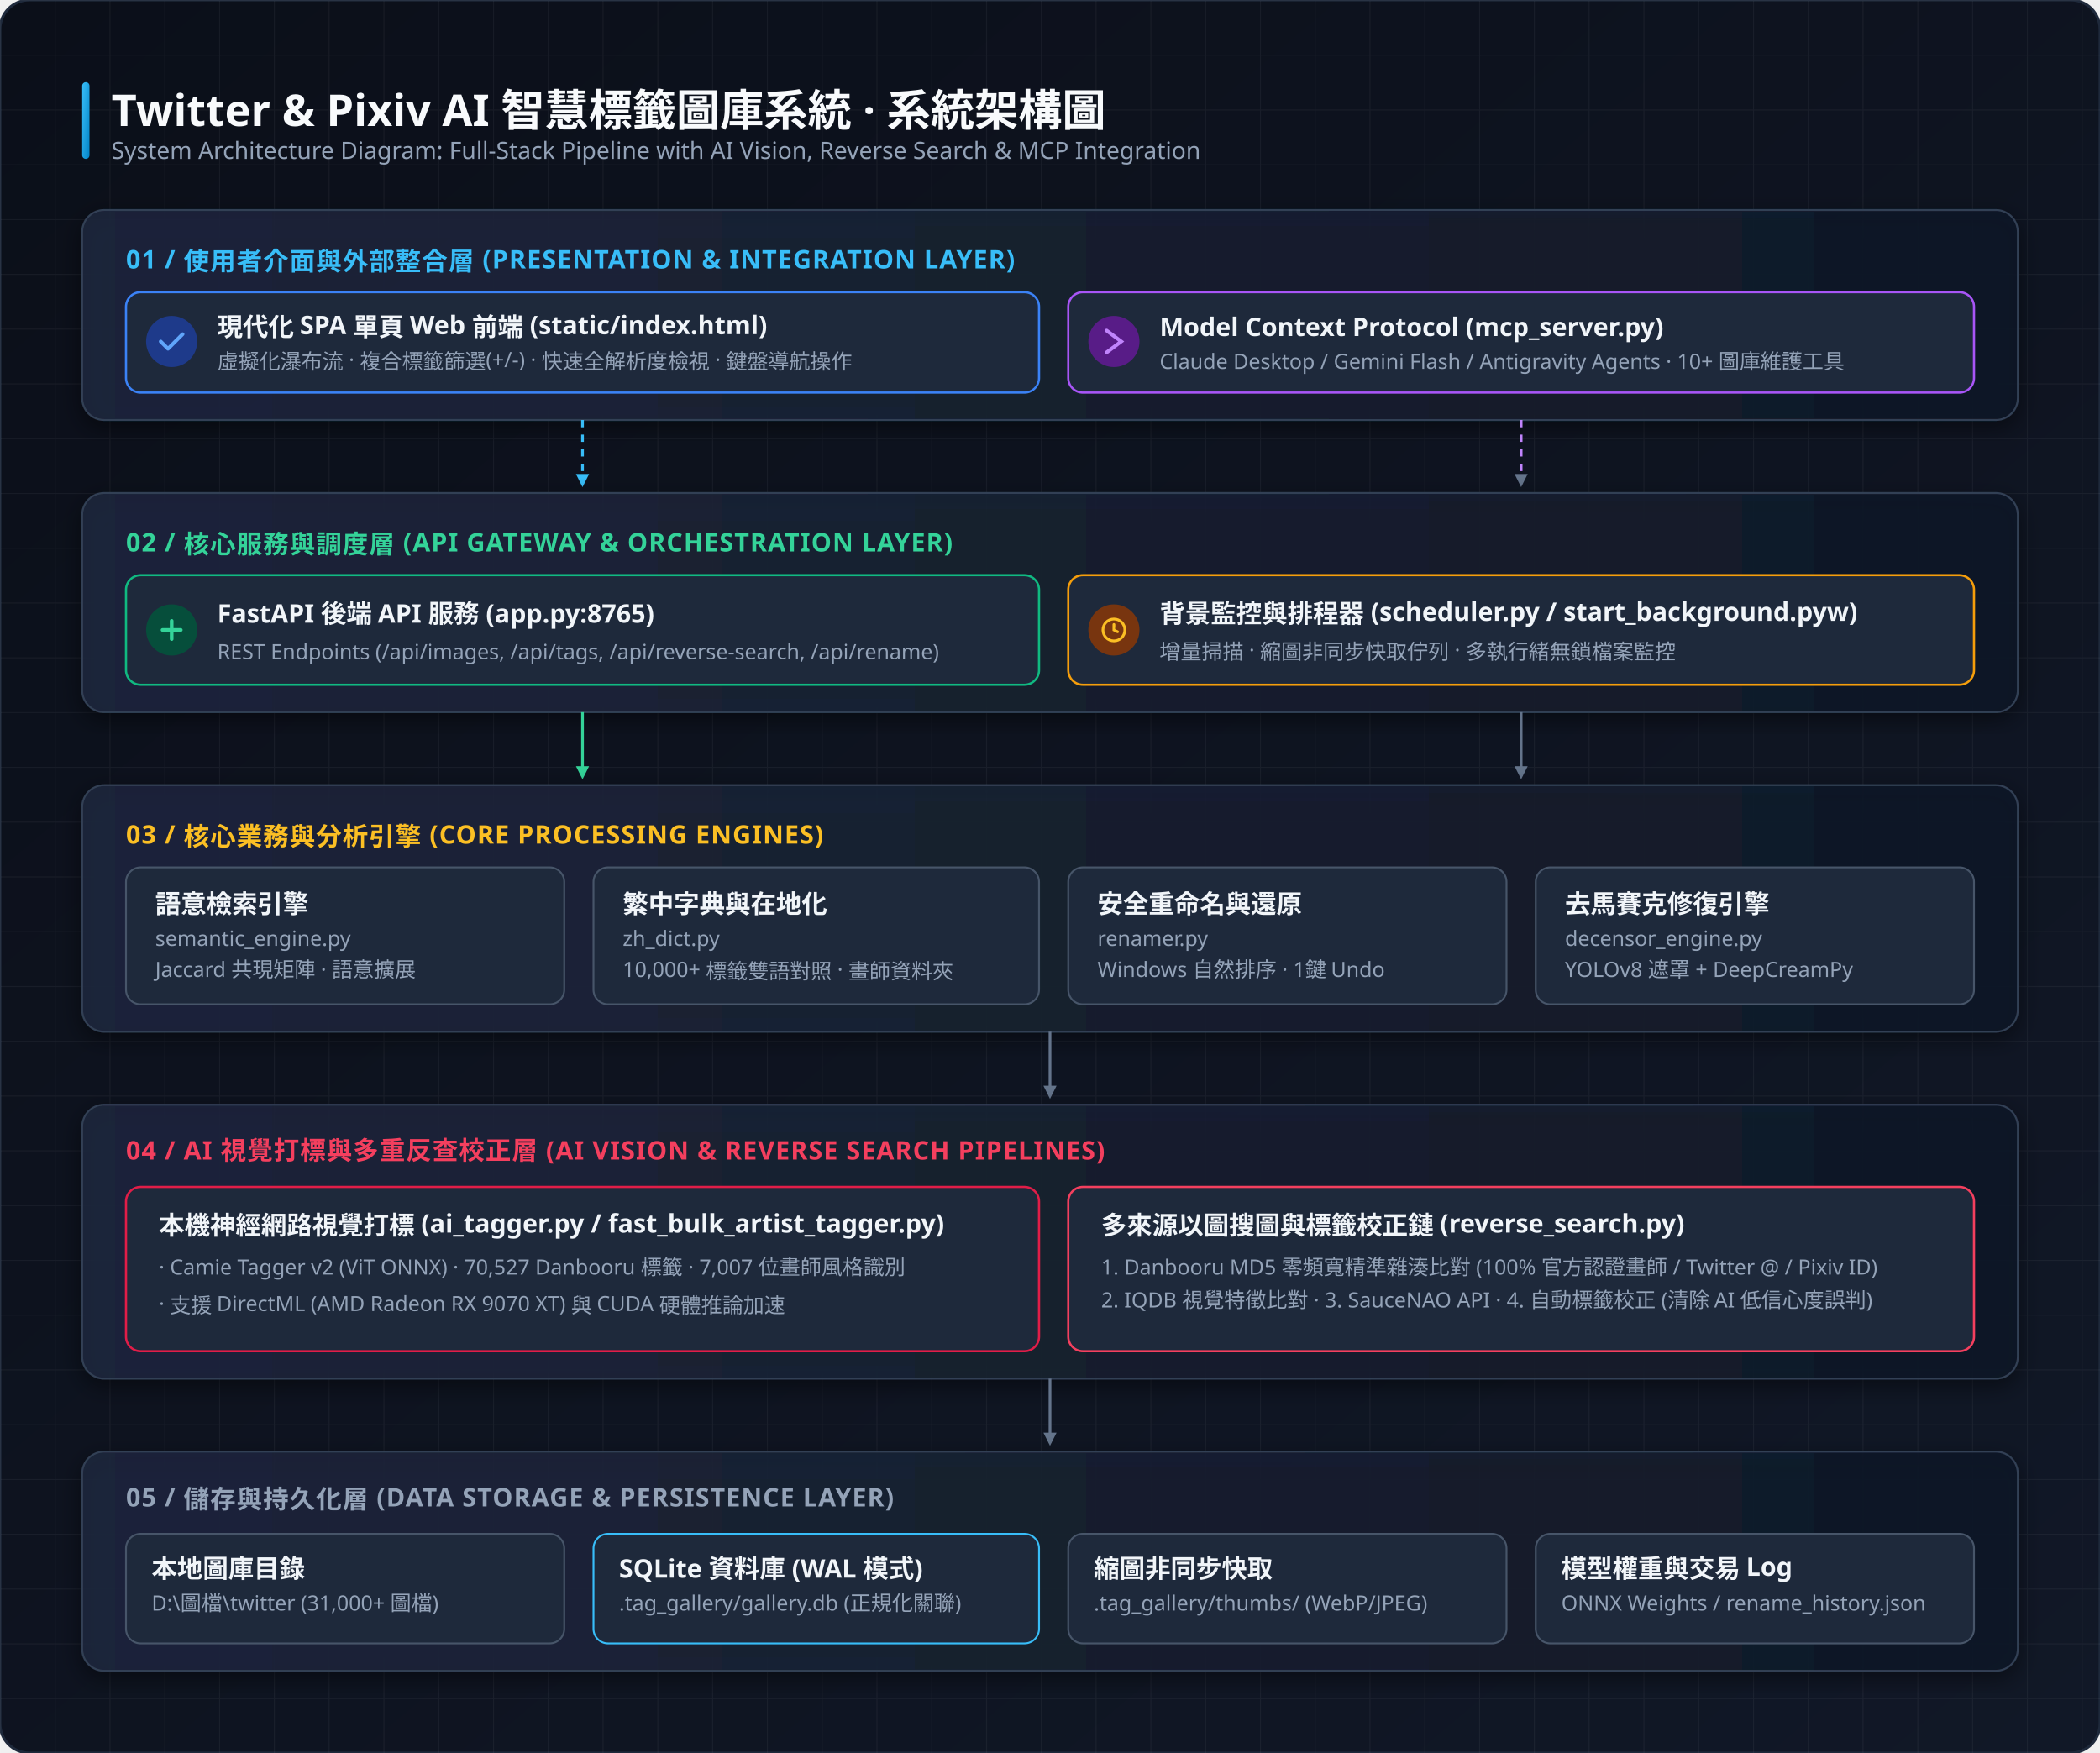
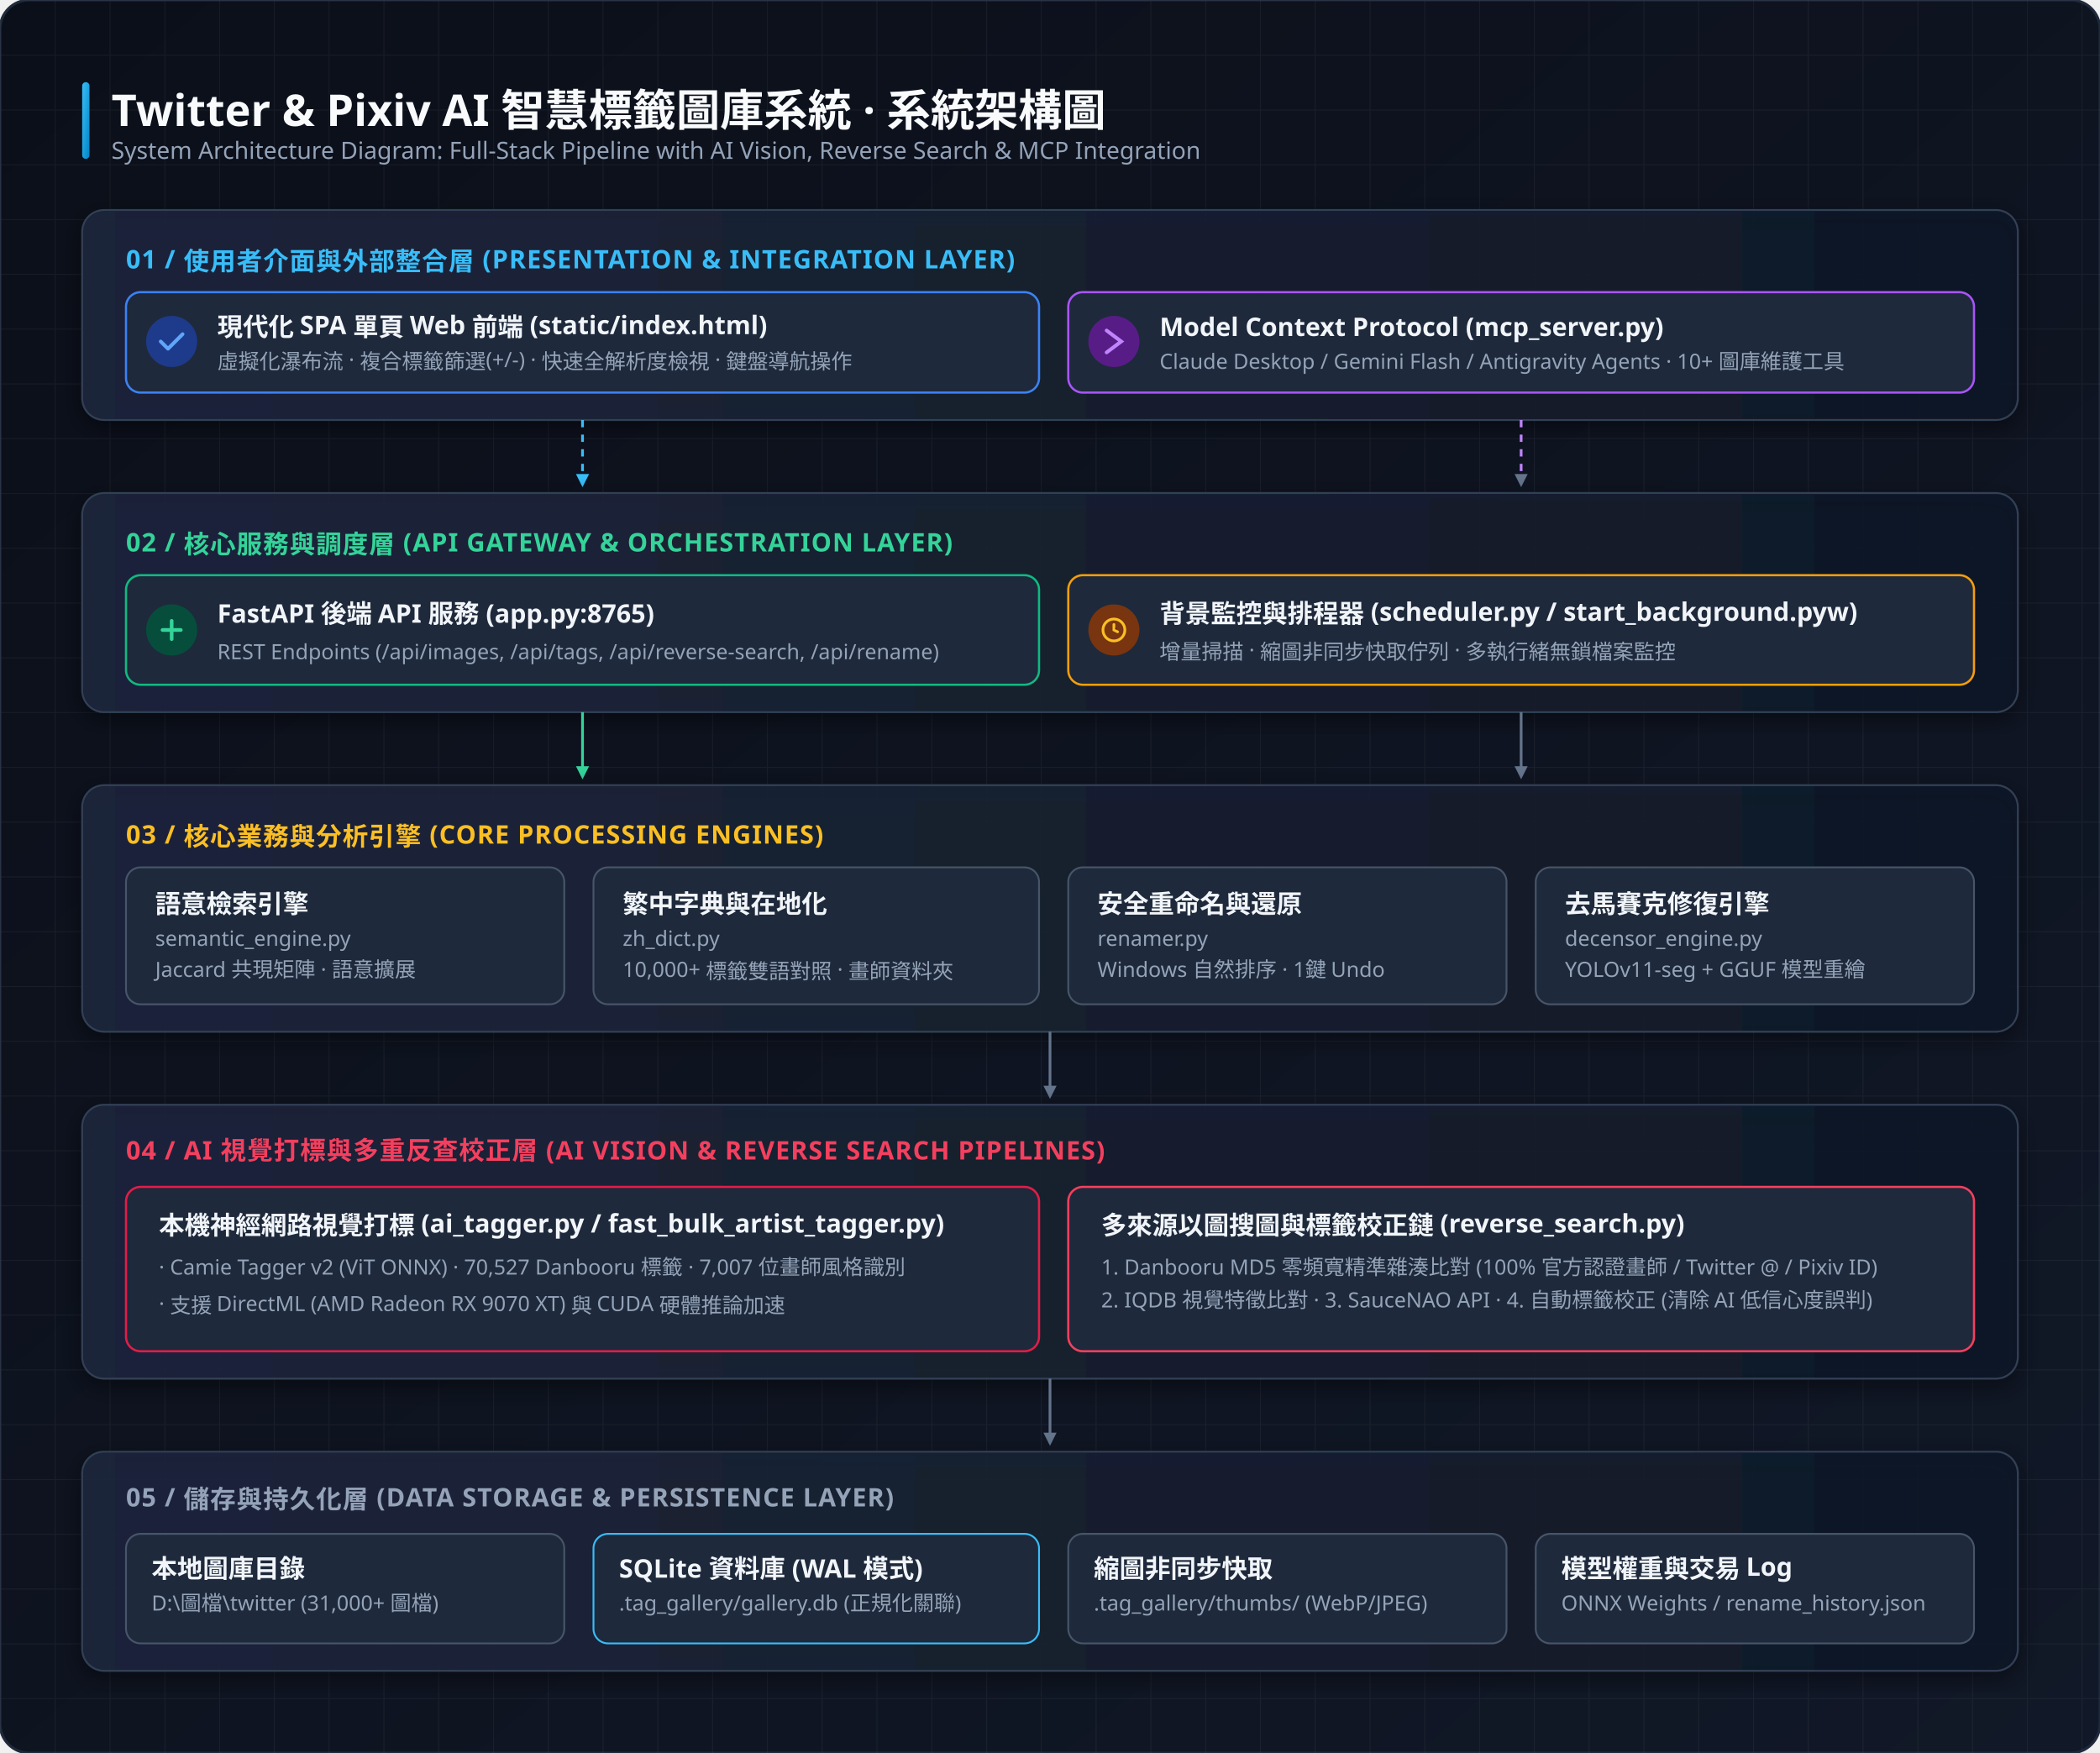
<svg xmlns="http://www.w3.org/2000/svg" viewBox="0 0 1150 960" width="100%" height="100%">
  <defs>
    <linearGradient id="bgGrad" x1="0%" y1="0%" x2="100%" y2="100%">
      <stop offset="0%" stop-color="#0b0f19" />
      <stop offset="100%" stop-color="#111827" />
    </linearGradient>
    <linearGradient id="layerGrad1" x1="0%" y1="0%" x2="100%" y2="0%">
      <stop offset="0%" stop-color="#1e293b" stop-opacity="0.9" />
      <stop offset="100%" stop-color="#0f172a" stop-opacity="0.9" />
    </linearGradient>
    <linearGradient id="accentBlue" x1="0%" y1="0%" x2="100%" y2="100%">
      <stop offset="0%" stop-color="#38bdf8" />
      <stop offset="100%" stop-color="#0284c7" />
    </linearGradient>
    <linearGradient id="accentPurple" x1="0%" y1="0%" x2="100%" y2="100%">
      <stop offset="0%" stop-color="#c084fc" />
      <stop offset="100%" stop-color="#7e22ce" />
    </linearGradient>
    <linearGradient id="accentEmerald" x1="0%" y1="0%" x2="100%" y2="100%">
      <stop offset="0%" stop-color="#34d399" />
      <stop offset="100%" stop-color="#059669" />
    </linearGradient>
    <linearGradient id="accentAmber" x1="0%" y1="0%" x2="100%" y2="100%">
      <stop offset="0%" stop-color="#fbbf24" />
      <stop offset="100%" stop-color="#d97706" />
    </linearGradient>
    <linearGradient id="accentRose" x1="0%" y1="0%" x2="100%" y2="100%">
      <stop offset="0%" stop-color="#fb7185" />
      <stop offset="100%" stop-color="#e11d48" />
    </linearGradient>
    <filter id="cardShadow" x="-10%" y="-10%" width="120%" height="120%">
      <feDropShadow dx="0" dy="4" stdDeviation="6" flood-color="#000000" flood-opacity="0.5" />
    </filter>
    <filter id="glow" x="-20%" y="-20%" width="140%" height="140%">
      <feGaussianBlur stdDeviation="4" result="blur" />
      <feComposite in="SourceGraphic" in2="blur" operator="over" />
    </filter>
    <marker id="arrow" viewBox="0 0 10 10" refX="6" refY="5" markerWidth="6" markerHeight="6" orient="auto-start-reverse">
      <path d="M 0 1 L 8 5 L 0 9 z" fill="#64748b" />
    </marker>
    <marker id="arrow-blue" viewBox="0 0 10 10" refX="6" refY="5" markerWidth="6" markerHeight="6" orient="auto-start-reverse">
      <path d="M 0 1 L 8 5 L 0 9 z" fill="#38bdf8" />
    </marker>
    <marker id="arrow-emerald" viewBox="0 0 10 10" refX="6" refY="5" markerWidth="6" markerHeight="6" orient="auto-start-reverse">
      <path d="M 0 1 L 8 5 L 0 9 z" fill="#34d399" />
    </marker>
  </defs>
  <style>
    .title { font-family: 'Segoe UI', system-ui, -apple-system, sans-serif; font-weight: 700; fill: #f8fafc; font-size: 24px; }
    .subtitle { font-family: 'Segoe UI', system-ui, -apple-system, sans-serif; font-size: 13px; fill: #94a3b8; }
    .layer-header { font-family: 'Segoe UI', system-ui, -apple-system, sans-serif; font-weight: 700; font-size: 14px; letter-spacing: 0.5px; }
    .card-title { font-family: 'Segoe UI', system-ui, -apple-system, sans-serif; font-weight: 600; font-size: 14px; fill: #f1f5f9; }
    .card-desc { font-family: 'Segoe UI', system-ui, -apple-system, sans-serif; font-size: 11.5px; fill: #94a3b8; line-height: 1.4; }
    .badge-text { font-family: 'Segoe UI', monospace; font-size: 10px; font-weight: 600; }
    .conn-label { font-family: 'Segoe UI', system-ui, sans-serif; font-size: 11px; fill: #64748b; font-weight: 500; }
  </style>
  <rect width="1150" height="960" rx="16" fill="url(#bgGrad)" stroke="#1e293b" stroke-width="1.5" />
  <g opacity="0.05">
    <pattern id="grid" width="30" height="30" patternUnits="userSpaceOnUse">
      <path d="M 30 0 L 0 0 0 30" fill="none" stroke="#ffffff" stroke-width="1" />
    </pattern>
    <rect width="1150" height="960" fill="url(#grid)" />
  </g>
  <g transform="translate(45, 45)">
    <rect x="0" y="0" width="4" height="42" fill="url(#accentBlue)" rx="2" />
    <text x="16" y="24" class="title">Twitter &amp; Pixiv AI 智慧標籤圖庫系統 · 系統架構圖</text>
    <text x="16" y="42" class="subtitle">System Architecture Diagram: Full-Stack Pipeline with AI Vision, Reverse Search &amp; MCP Integration</text>
  </g>
  <g transform="translate(45, 115)">
    <rect width="1060" height="115" rx="12" fill="url(#layerGrad1)" stroke="#334155" stroke-width="1" filter="url(#cardShadow)" />
    <text x="24" y="32" class="layer-header" fill="#38bdf8">01 / 使用者介面與外部整合層 (PRESENTATION &amp; INTEGRATION LAYER)</text>
    <g transform="translate(24, 45)">
      <rect width="500" height="55" rx="8" fill="#1e293b" stroke="#3b82f6" stroke-width="1.2" />
      <circle cx="25" cy="27" r="14" fill="#1e3a8a" />
      <path d="M19 27 L23 31 L31 23" stroke="#60a5fa" stroke-width="2" fill="none" stroke-linecap="round" stroke-linejoin="round" />
      <text x="50" y="24" class="card-title">現代化 SPA 單頁 Web 前端 (static/index.html)</text>
      <text x="50" y="42" class="card-desc">虛擬化瀑布流 · 複合標籤篩選(+/-) · 快速全解析度檢視 · 鍵盤導航操作</text>
    </g>
    <g transform="translate(540, 45)">
      <rect width="496" height="55" rx="8" fill="#1e293b" stroke="#a855f7" stroke-width="1.2" />
      <circle cx="25" cy="27" r="14" fill="#581c87" />
      <path d="M21 21 L29 27 L21 33" stroke="#c084fc" stroke-width="2" fill="none" stroke-linecap="round" />
      <text x="50" y="24" class="card-title">Model Context Protocol (mcp_server.py)</text>
      <text x="50" y="42" class="card-desc">Claude Desktop / Gemini Flash / Antigravity Agents · 10+ 圖庫維護工具</text>
    </g>
  </g>
  <path d="M 319 230 L 319 265" stroke="#38bdf8" stroke-width="1.5" stroke-dasharray="4,4" marker-end="url(#arrow-blue)" />
  <path d="M 833 230 L 833 265" stroke="#c084fc" stroke-width="1.5" stroke-dasharray="4,4" marker-end="url(#arrow)" />
  <g transform="translate(45, 270)">
    <rect width="1060" height="120" rx="12" fill="url(#layerGrad1)" stroke="#334155" stroke-width="1" filter="url(#cardShadow)" />
    <text x="24" y="32" class="layer-header" fill="#34d399">02 / 核心服務與調度層 (API GATEWAY &amp; ORCHESTRATION LAYER)</text>
    <g transform="translate(24, 45)">
      <rect width="500" height="60" rx="8" fill="#1e293b" stroke="#10b981" stroke-width="1.2" />
      <circle cx="25" cy="30" r="14" fill="#064e3b" />
      <path d="M20 30 H30 M25 25 V35" stroke="#34d399" stroke-width="2" stroke-linecap="round" />
      <text x="50" y="26" class="card-title">FastAPI 後端 API 服務 (app.py:8765)</text>
      <text x="50" y="46" class="card-desc">REST Endpoints (/api/images, /api/tags, /api/reverse-search, /api/rename)</text>
    </g>
    <g transform="translate(540, 45)">
      <rect width="496" height="60" rx="8" fill="#1e293b" stroke="#f59e0b" stroke-width="1.2" />
      <circle cx="25" cy="30" r="14" fill="#78350f" />
      <circle cx="25" cy="30" r="6" stroke="#fbbf24" stroke-width="1.5" fill="none" />
      <path d="M25 27 V30 L27 31" stroke="#fbbf24" stroke-width="1.5" stroke-linecap="round" />
      <text x="50" y="26" class="card-title">背景監控與排程器 (scheduler.py / start_background.pyw)</text>
      <text x="50" y="46" class="card-desc">增量掃描 · 縮圖非同步快取佇列 · 多執行緒無鎖檔案監控</text>
    </g>
  </g>
  <path d="M 319 390 L 319 425" stroke="#34d399" stroke-width="1.5" marker-end="url(#arrow-emerald)" />
  <path d="M 833 390 L 833 425" stroke="#64748b" stroke-width="1.5" marker-end="url(#arrow)" />
  <g transform="translate(45, 430)">
    <rect width="1060" height="135" rx="12" fill="url(#layerGrad1)" stroke="#334155" stroke-width="1" filter="url(#cardShadow)" />
    <text x="24" y="32" class="layer-header" fill="#fbbf24">03 / 核心業務與分析引擎 (CORE PROCESSING ENGINES)</text>
    <g transform="translate(24, 45)">
      <rect width="240" height="75" rx="8" fill="#1e293b" stroke="#475569" stroke-width="1" />
      <text x="16" y="25" class="card-title" fill="#f8fafc">語意檢索引擎</text>
      <text x="16" y="43" class="card-desc">semantic_engine.py</text>
      <text x="16" y="60" class="card-desc">Jaccard 共現矩陣 · 語意擴展</text>
    </g>
    <g transform="translate(280, 45)">
      <rect width="244" height="75" rx="8" fill="#1e293b" stroke="#475569" stroke-width="1" />
      <text x="16" y="25" class="card-title" fill="#f8fafc">繁中字典與在地化</text>
      <text x="16" y="43" class="card-desc">zh_dict.py</text>
      <text x="16" y="60" class="card-desc">10,000+ 標籤雙語對照 · 畫師資料夾</text>
    </g>
    <g transform="translate(540, 45)">
      <rect width="240" height="75" rx="8" fill="#1e293b" stroke="#475569" stroke-width="1" />
      <text x="16" y="25" class="card-title" fill="#f8fafc">安全重命名與還原</text>
      <text x="16" y="43" class="card-desc">renamer.py</text>
      <text x="16" y="60" class="card-desc">Windows 自然排序 · 1鍵 Undo</text>
    </g>
    <g transform="translate(796, 45)">
      <rect width="240" height="75" rx="8" fill="#1e293b" stroke="#475569" stroke-width="1" />
      <text x="16" y="25" class="card-title" fill="#f8fafc">去馬賽克修復引擎</text>
      <text x="16" y="43" class="card-desc">decensor_engine.py</text>
-       <text x="16" y="60" class="card-desc">YOLOv8 遮罩 + DeepCreamPy</text>
+       <text x="16" y="60" class="card-desc">YOLOv11-seg + GGUF 模型重繪</text>
    </g>
  </g>
  <path d="M 575 565 L 575 600" stroke="#64748b" stroke-width="1.5" marker-end="url(#arrow)" />
  <g transform="translate(45, 605)">
    <rect width="1060" height="150" rx="12" fill="url(#layerGrad1)" stroke="#334155" stroke-width="1" filter="url(#cardShadow)" />
    <text x="24" y="30" class="layer-header" fill="#f43f5e">04 / AI 視覺打標與多重反查校正層 (AI VISION &amp; REVERSE SEARCH PIPELINES)</text>
    <g transform="translate(24, 45)">
      <rect width="500" height="90" rx="8" fill="#1e293b" stroke="#e11d48" stroke-width="1.2" />
      <text x="18" y="26" class="card-title">本機神經網路視覺打標 (ai_tagger.py / fast_bulk_artist_tagger.py)</text>
      <text x="18" y="48" class="card-desc">· Camie Tagger v2 (ViT ONNX) · 70,527 Danbooru 標籤 · 7,007 位畫師風格識別</text>
      <text x="18" y="68" class="card-desc">· 支援 DirectML (AMD Radeon RX 9070 XT) 與 CUDA 硬體推論加速</text>
    </g>
    <g transform="translate(540, 45)">
      <rect width="496" height="90" rx="8" fill="#1e293b" stroke="#f43f5e" stroke-width="1.2" />
      <text x="18" y="26" class="card-title">多來源以圖搜圖與標籤校正鏈 (reverse_search.py)</text>
      <text x="18" y="48" class="card-desc">1. Danbooru MD5 零頻寬精準雜湊比對 (100% 官方認證畫師 / Twitter @ / Pixiv ID)</text>
      <text x="18" y="66" class="card-desc">2. IQDB 視覺特徵比對 · 3. SauceNAO API · 4. 自動標籤校正 (清除 AI 低信心度誤判)</text>
    </g>
  </g>
  <path d="M 575 755 L 575 790" stroke="#64748b" stroke-width="1.5" marker-end="url(#arrow)" />
  <g transform="translate(45, 795)">
    <rect width="1060" height="120" rx="12" fill="url(#layerGrad1)" stroke="#334155" stroke-width="1" filter="url(#cardShadow)" />
    <text x="24" y="30" class="layer-header" fill="#94a3b8">05 / 儲存與持久化層 (DATA STORAGE &amp; PERSISTENCE LAYER)</text>
    <g transform="translate(24, 45)">
      <rect width="240" height="60" rx="8" fill="#1e293b" stroke="#475569" stroke-width="1" />
      <text x="14" y="24" class="card-title">本地圖庫目錄</text>
      <text x="14" y="42" class="card-desc">D:\圖檔\twitter (31,000+ 圖檔)</text>
    </g>
    <g transform="translate(280, 45)">
      <rect width="244" height="60" rx="8" fill="#1e293b" stroke="#38bdf8" stroke-width="1" />
      <text x="14" y="24" class="card-title">SQLite 資料庫 (WAL 模式)</text>
      <text x="14" y="42" class="card-desc">.tag_gallery/gallery.db (正規化關聯)</text>
    </g>
    <g transform="translate(540, 45)">
      <rect width="240" height="60" rx="8" fill="#1e293b" stroke="#475569" stroke-width="1" />
      <text x="14" y="24" class="card-title">縮圖非同步快取</text>
      <text x="14" y="42" class="card-desc">.tag_gallery/thumbs/ (WebP/JPEG)</text>
    </g>
    <g transform="translate(796, 45)">
      <rect width="240" height="60" rx="8" fill="#1e293b" stroke="#475569" stroke-width="1" />
      <text x="14" y="24" class="card-title">模型權重與交易 Log</text>
      <text x="14" y="42" class="card-desc">ONNX Weights / rename_history.json</text>
    </g>
  </g>
</svg>
